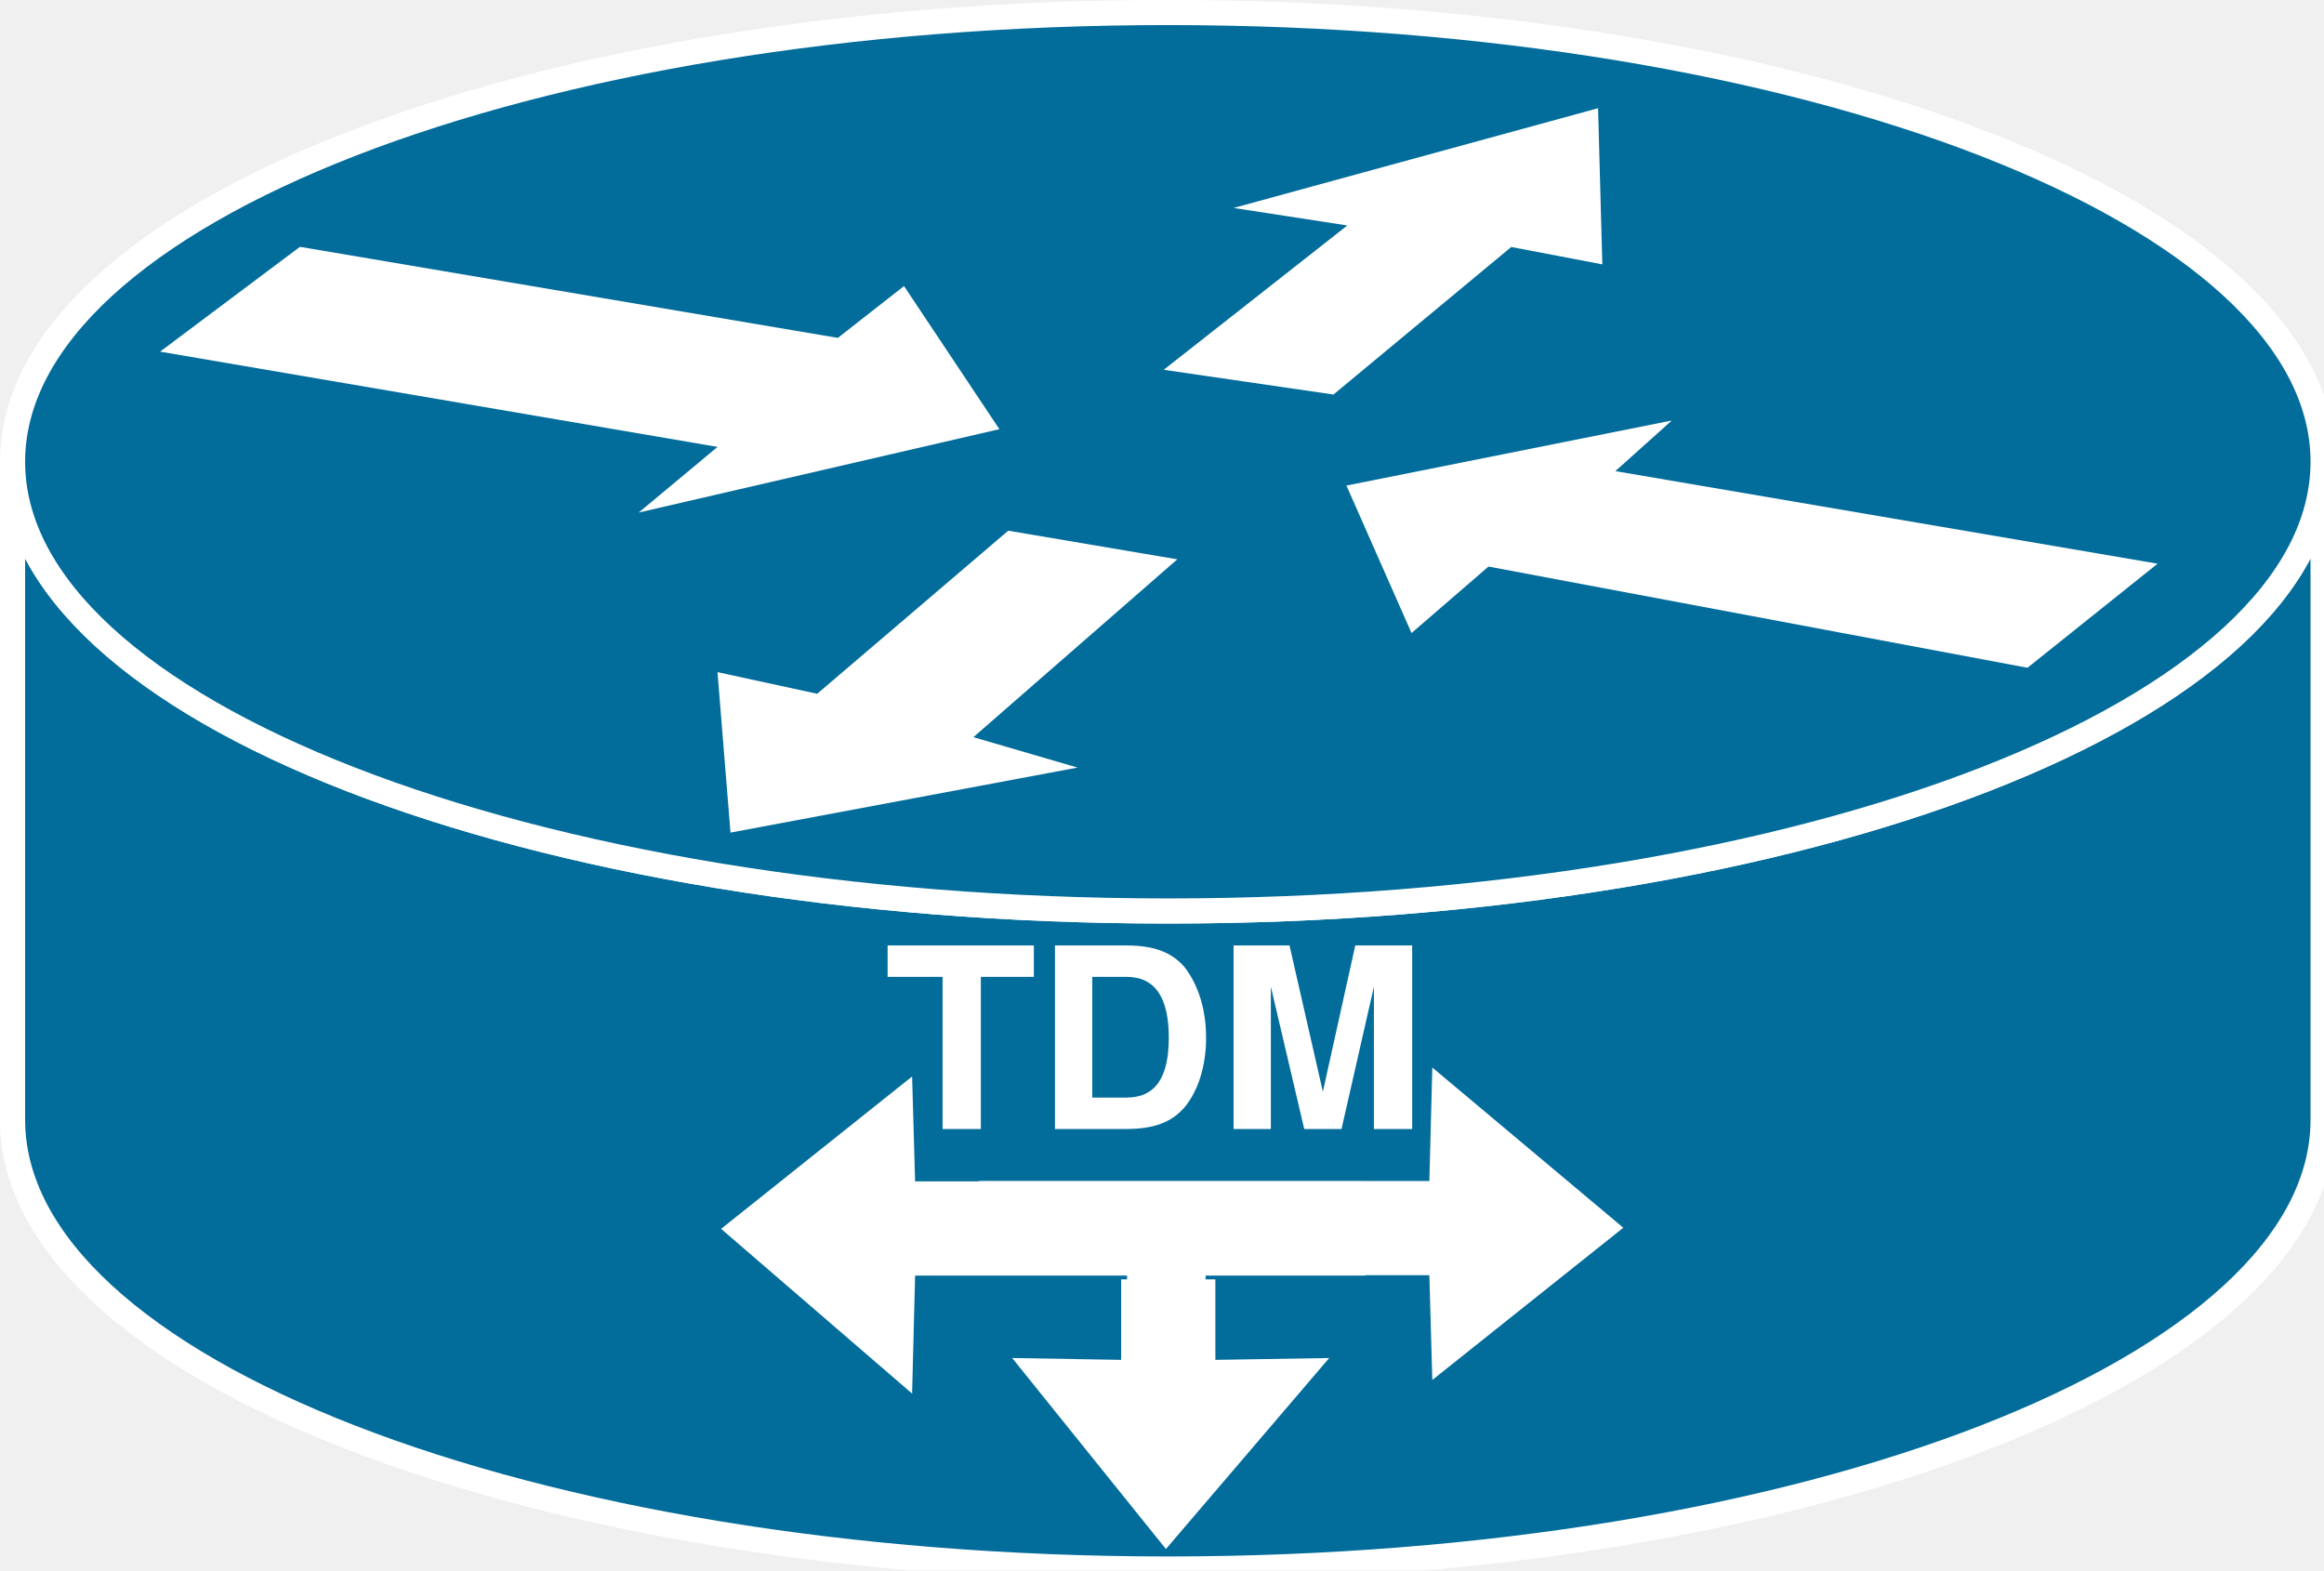
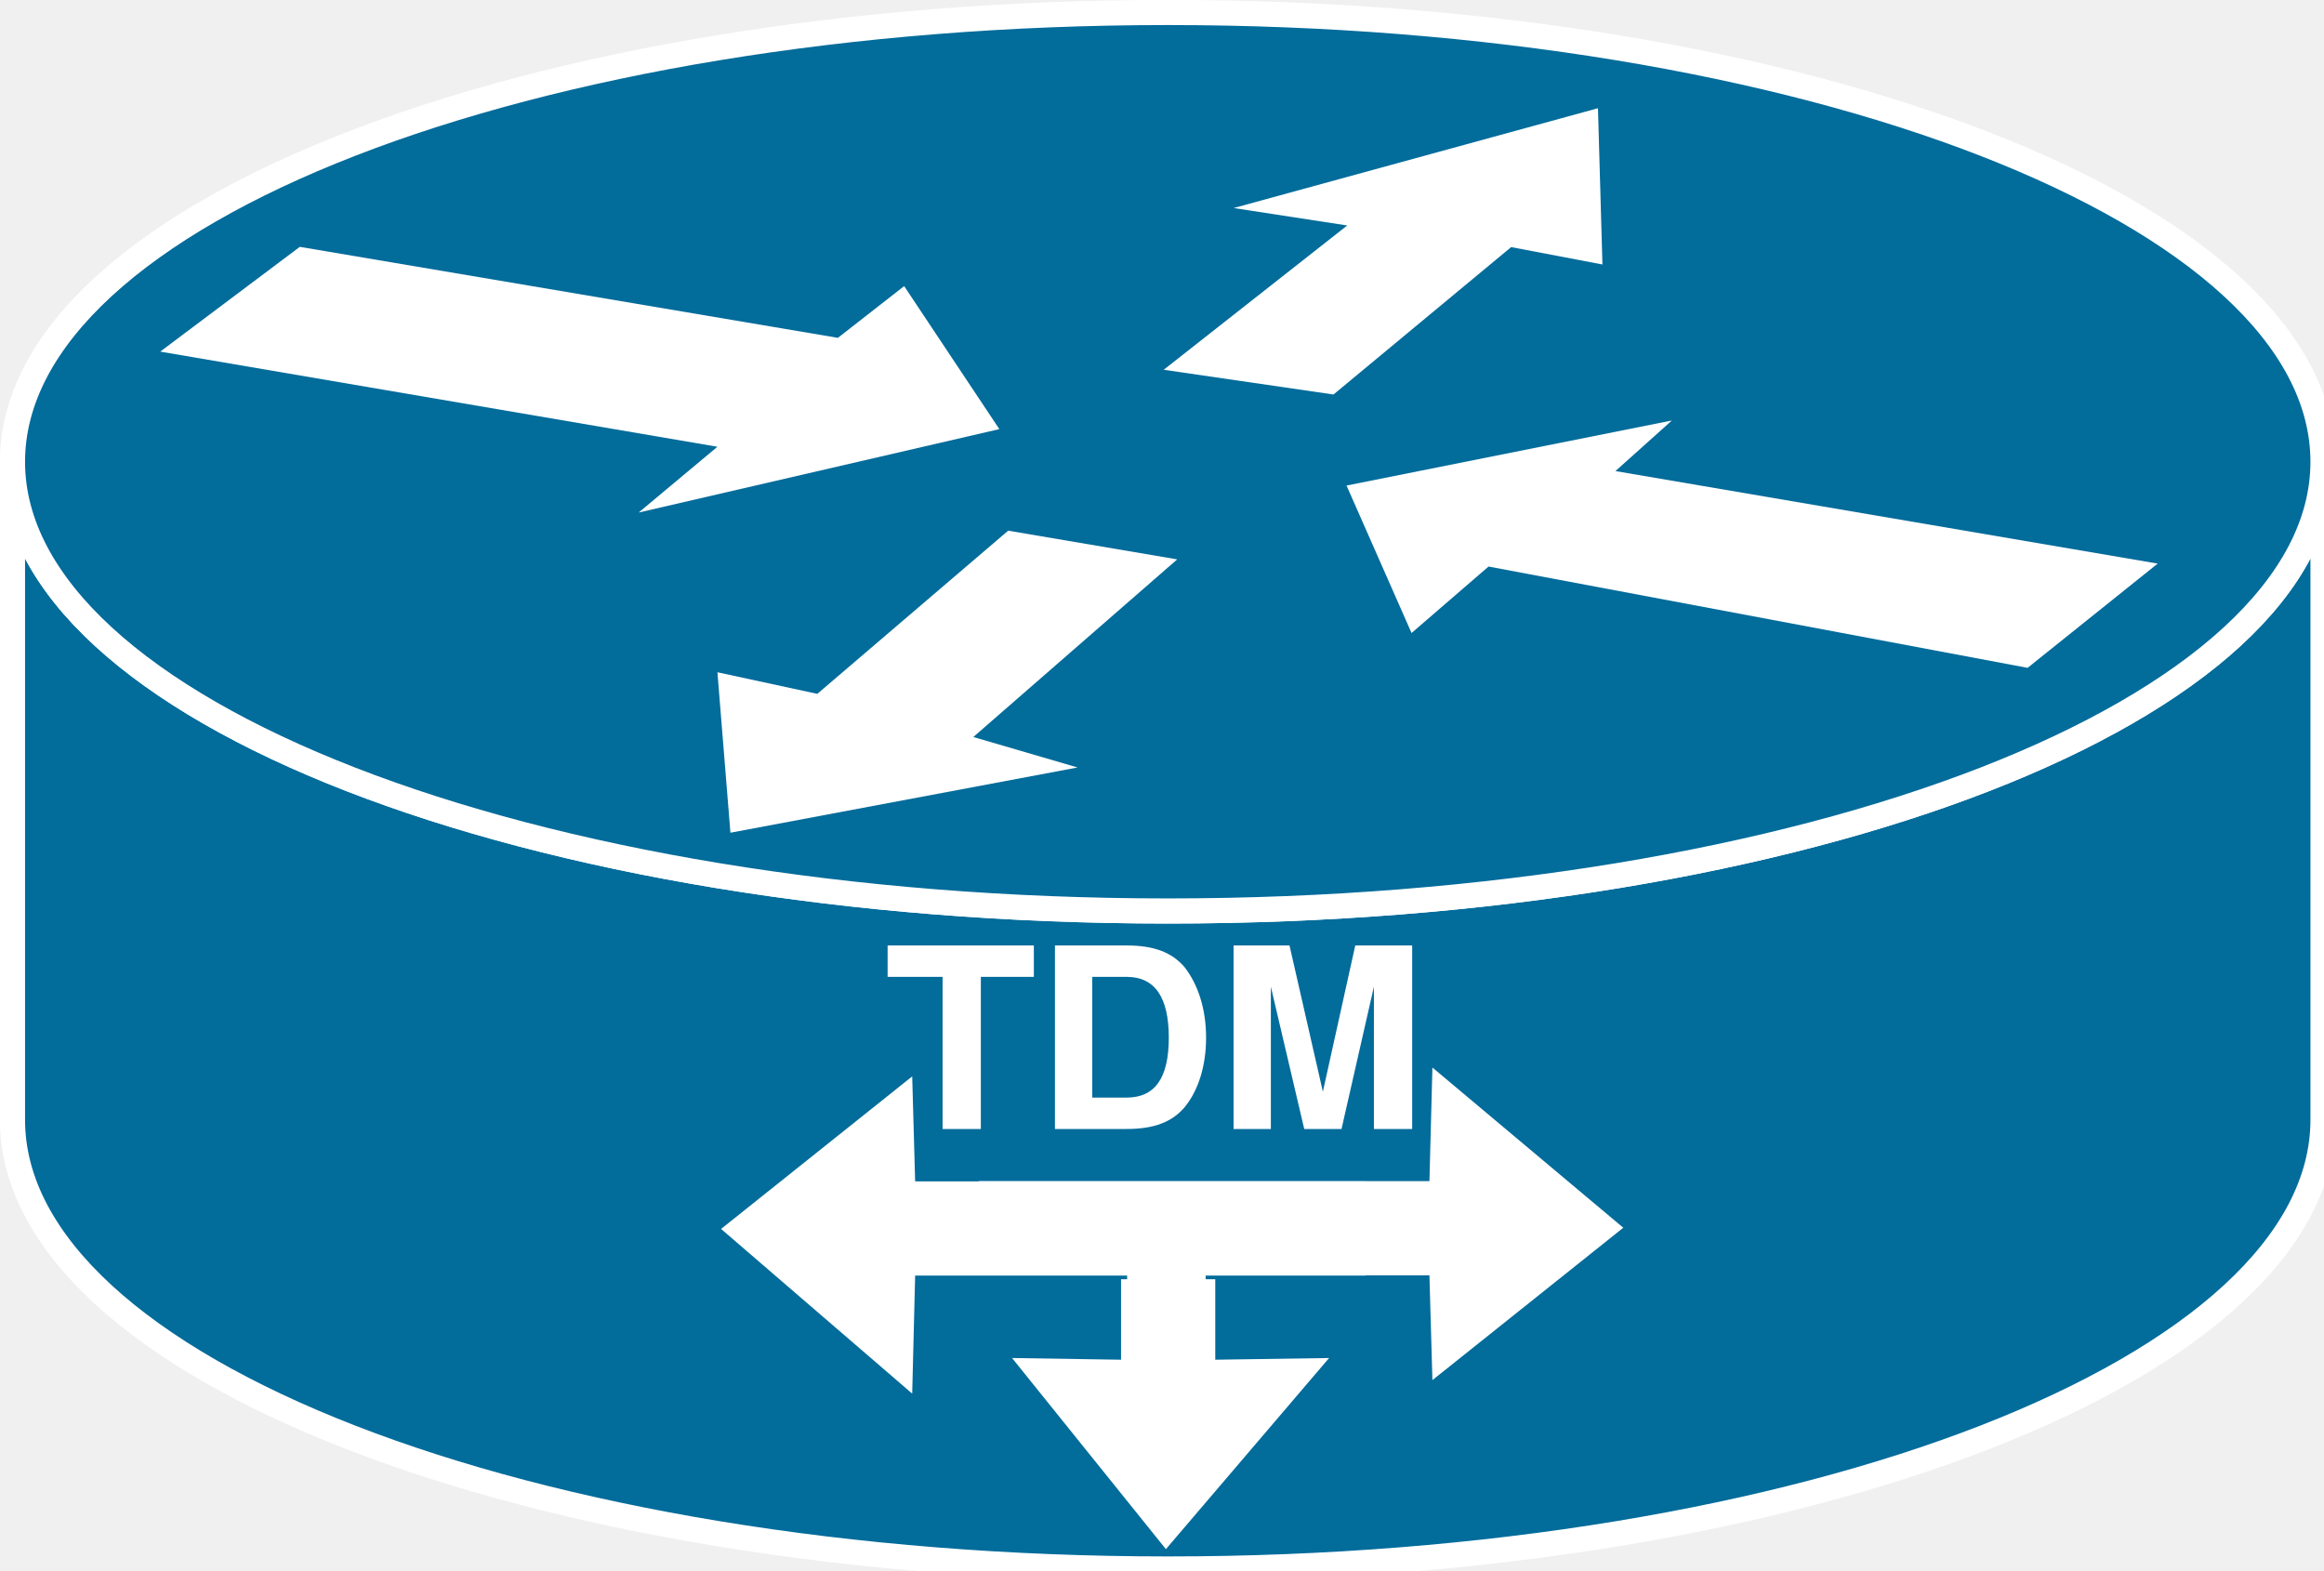
<svg xmlns="http://www.w3.org/2000/svg" viewBox="0 0 46.25 31.25" height="31.25" width="46.25" xml:space="preserve" version="1.1" id="svg2">
-   <defs id="defs6">
-     <clipPath id="clipPath18" clipPathUnits="userSpaceOnUse">
-       <path id="path20" d="m 0,1.797 370,0 0,250 -370,0 0,-250 z" />
-     </clipPath>
-   </defs>
-   <g transform="matrix(1.25,0,0,-1.25,0,31.47461)" id="g10">
+   <defs id="defs6" />
+   <g transform="matrix(1.25,0,0,-1.25,0,31.25)" id="g10">
    <g transform="scale(0.1,0.1)" id="g12">
-       <g id="g14">
-         <g clip-path="url(#clipPath18)" id="g16">
-           <path id="path22" style="fill:#026c9b;fill-opacity:1;fill-rule:nonzero;stroke:none" d="m 369.855,178.281 c 0,-39.504 -82.343,-71.523 -183.925,-71.523 C 84.348,106.758 2,138.777 2,178.281 L 2,73.516 c 0,-39.5 82.348,-71.523 183.93,-71.523 101.582,0 183.925,32.023 183.925,71.523 l 0,104.765" />
-           <path id="path24" style="fill:none;stroke:#ffffff;stroke-width:4;stroke-linecap:butt;stroke-linejoin:miter;stroke-miterlimit:4;stroke-dasharray:none;stroke-opacity:1" d="m 369.855,178.281 c 0,-39.504 -82.343,-71.523 -183.925,-71.523 C 84.348,106.758 2,138.777 2,178.281 L 2,73.516 c 0,-39.5 82.348,-71.523 183.93,-71.523 101.582,0 183.925,32.023 183.925,71.523 l 0,104.765 z" />
-           <path id="path26" style="fill:#026c9b;fill-opacity:1;fill-rule:nonzero;stroke:none" d="m 185.93,106.758 c 101.582,0 183.925,32.019 183.925,71.523 0,39.512 -82.343,71.524 -183.925,71.524 C 84.348,249.805 2,217.793 2,178.281 2,138.777 84.348,106.758 185.93,106.758" />
-           <path id="path28" style="fill:none;stroke:#ffffff;stroke-width:4;stroke-linecap:butt;stroke-linejoin:miter;stroke-miterlimit:4;stroke-dasharray:none;stroke-opacity:1" d="m 185.93,106.758 c 101.582,0 183.925,32.019 183.925,71.523 0,39.512 -82.343,71.524 -183.925,71.524 C 84.348,249.805 2,217.793 2,178.281 2,138.777 84.348,106.758 185.93,106.758 Z" />
-           <path id="path30" style="fill:#ffffff;fill-opacity:1;fill-rule:nonzero;stroke:none" d="m 143.926,206.25 15.183,-22.781 -57.421,-13.274 12.55,10.45 -88.75,15.168 22.266,16.687 85.637,-14.5 10.535,8.25" />
-           <path id="path32" style="fill:#ffffff;fill-opacity:1;fill-rule:nonzero;stroke:none" d="m 224.727,151.008 -10.364,23.484 51.797,10.352 -8.98,-8.055 86.328,-14.738 -20.715,-16.571 -85.813,16.114 -12.253,-10.586" />
-           <path id="path34" style="fill:#ffffff;fill-opacity:1;fill-rule:nonzero;stroke:none" d="m 196.406,218.691 58.02,15.879 0.679,-24.863 -14.5,2.766 -28.308,-23.489 -27.024,3.938 29.231,22.976 -18.098,2.793" />
-           <path id="path36" style="fill:#ffffff;fill-opacity:1;fill-rule:nonzero;stroke:none" d="m 171.543,129.59 -55.242,-10.352 -2.071,25.547 15.875,-3.445 30.415,25.965 26.914,-4.559 -32.461,-28.312 16.57,-4.844" />
-           <path id="path38" style="fill:#ffffff;fill-opacity:1;fill-rule:nonzero;stroke:none" d="m 178.496,48.113 0,-12.82 -17.351,0.293 24.48,-30.41 25.996,30.41 -18.125,-0.293 0,12.82" />
-           <path id="path40" style="fill:#ffffff;fill-opacity:1;fill-rule:nonzero;stroke:none" d="m 217.395,63.711 -71.704,0 -0.476,16.699 -30.41,-24.258 30.41,-26.23 0.476,18.789 71.704,0" />
-           <path id="path42" style="fill:#ffffff;fill-opacity:1;fill-rule:nonzero;stroke:none" d="m 155.867,48.77 71.699,0 0.469,-16.68 30.41,24.238 -30.41,25.508 -0.469,-18.066 -71.699,0" />
-           <path id="path44" style="fill:#ffffff;fill-opacity:1;fill-rule:nonzero;stroke:none" d="m 179.441,47.051 12.5,0 0,11.25 -12.5,0 0,-11.25 z" />
-           <g transform="scale(10,10)" id="g46">
-             <text id="text48" style="font-variant:normal;font-weight:bold;font-size:4px;font-family:Helvetica;-inkscape-font-specification:Helvetica-Bold;writing-mode:lr-tb;fill:#ffffff;fill-opacity:1;fill-rule:nonzero;stroke:none" transform="matrix(1,0,0,-1,14.0691,7.20508)">
-               <tspan id="tspan50" y="0" x="0 2.444 5.332">TDM</tspan>
-             </text>
-           </g>
-         </g>
+       <path id="path14" style="fill:#026c9b;fill-opacity:1;fill-rule:nonzero;stroke:none" d="m 369.84,176.48 c 0,-39.492 -82.34,-71.519 -183.899,-71.519 -101.601,0 -183.953,32.027 -183.953,71.519 l 0,-104.761 C 1.988,32.23 84.34,0.199 185.941,0.199 287.5,0.199 369.84,32.23 369.84,71.719 l 0,104.761" />
+       <path id="path16" style="fill:none;stroke:#ffffff;stroke-width:4;stroke-linecap:butt;stroke-linejoin:miter;stroke-miterlimit:4;stroke-dasharray:none;stroke-opacity:1" d="m 369.84,176.48 c 0,-39.492 -82.34,-71.519 -183.899,-71.519 -101.601,0 -183.953,32.027 -183.953,71.519 l 0,-104.761 C 1.988,32.23 84.34,0.199 185.941,0.199 287.5,0.199 369.84,32.23 369.84,71.719 l 0,104.761 z" />
+       <path id="path18" style="fill:#026c9b;fill-opacity:1;fill-rule:nonzero;stroke:none" d="m 185.941,104.961 c 101.559,0 183.899,32.027 183.899,71.519 0,39.54 -82.34,71.532 -183.899,71.532 -101.601,0 -183.953,-31.992 -183.953,-71.532 0,-39.492 82.352,-71.519 183.953,-71.519" />
+       <path id="path20" style="fill:none;stroke:#ffffff;stroke-width:4;stroke-linecap:butt;stroke-linejoin:miter;stroke-miterlimit:4;stroke-dasharray:none;stroke-opacity:1" d="m 185.941,104.961 c 101.559,0 183.899,32.027 183.899,71.519 0,39.54 -82.34,71.532 -183.899,71.532 -101.601,0 -183.953,-31.992 -183.953,-71.532 0,-39.492 82.352,-71.519 183.953,-71.519 z" />
+       <path id="path22" style="fill:#ffffff;fill-opacity:1;fill-rule:nonzero;stroke:none" d="m 143.949,204.449 15.153,-22.769 -57.422,-13.282 12.539,10.473 -88.707,15.149 22.219,16.679 85.668,-14.488 10.551,8.238" />
+       <path id="path24" style="fill:#ffffff;fill-opacity:1;fill-rule:nonzero;stroke:none" d="m 224.73,149.219 -10.351,23.48 51.793,10.352 -8.981,-8.051 86.329,-14.73 -20.711,-16.598 -85.821,16.129 -12.258,-10.582" />
+       <path id="path26" style="fill:#ffffff;fill-opacity:1;fill-rule:nonzero;stroke:none" d="m 196.41,216.879 58,15.891 0.711,-24.879 -14.531,2.769 -28.289,-23.469 -27.031,3.938 29.218,22.973 -18.078,2.777" />
+       <path id="path28" style="fill:#ffffff;fill-opacity:1;fill-rule:nonzero;stroke:none" d="m 171.559,127.809 -55.27,-10.387 -2.07,25.547 15.902,-3.438 30.391,25.981 26.91,-4.571 -32.461,-28.281 16.598,-4.851" />
+       <path id="path30" style="fill:#ffffff;fill-opacity:1;fill-rule:nonzero;stroke:none" d="m 178.48,46.328 0,-12.809 -17.351,0.27 24.492,-30.43 25.981,30.43 -18.122,-0.27 0,12.809" />
+       <path id="path32" style="fill:#ffffff;fill-opacity:1;fill-rule:nonzero;stroke:none" d="m 217.379,61.91 -71.68,0 -0.469,16.719 -30.429,-24.289 30.429,-26.219 0.469,18.789 71.68,0" />
+       <path id="path34" style="fill:#ffffff;fill-opacity:1;fill-rule:nonzero;stroke:none" d="m 155.859,46.949 71.719,0 0.473,-16.68 30.39,24.262 -30.39,25.508 -0.473,-18.09 -71.719,0" />
+       <path id="path36" style="fill:#ffffff;fill-opacity:1;fill-rule:nonzero;stroke:none" d="m 179.449,45.27 12.5,0 0,11.25 -12.5,0 0,-11.25 z" />
+       <g transform="scale(10,10)" id="g38">
+         <text id="text40" style="font-variant:normal;font-weight:bold;font-size:4px;font-family:Helvetica;-inkscape-font-specification:Helvetica-Bold;writing-mode:lr-tb;fill:#ffffff;fill-opacity:1;fill-rule:nonzero;stroke:none" transform="matrix(1,0,0,-1,14.0691,7.02539)">
+           <tspan id="tspan42" y="0" x="0 2.444 5.332">TDM</tspan>
+         </text>
      </g>
    </g>
  </g>
</svg>
